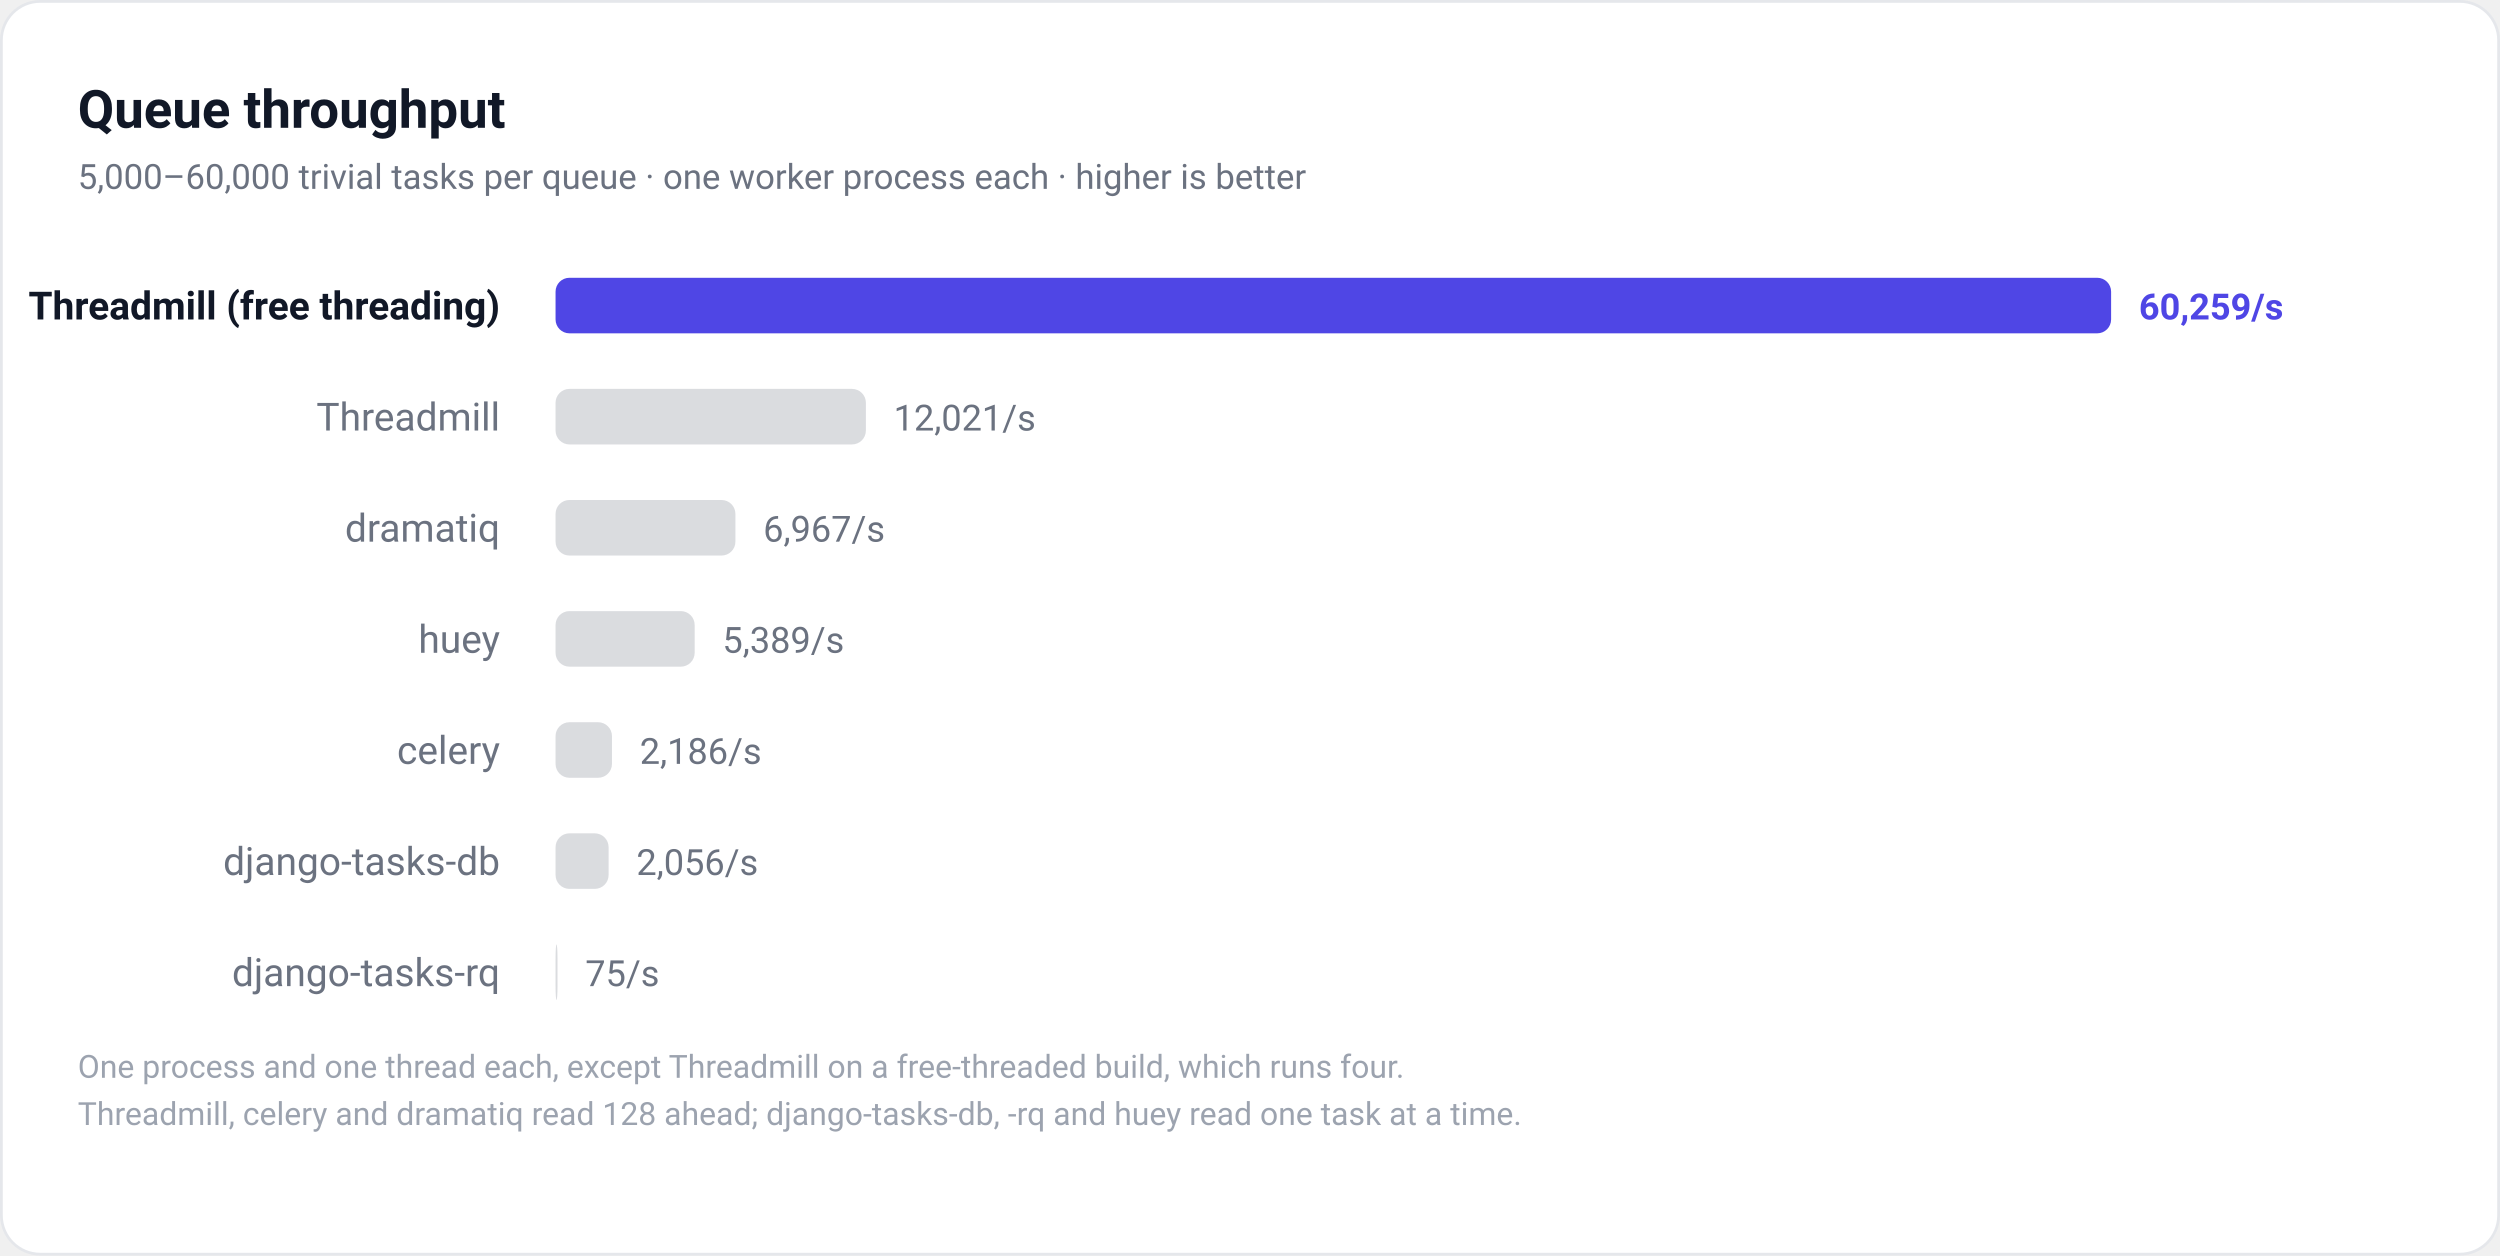
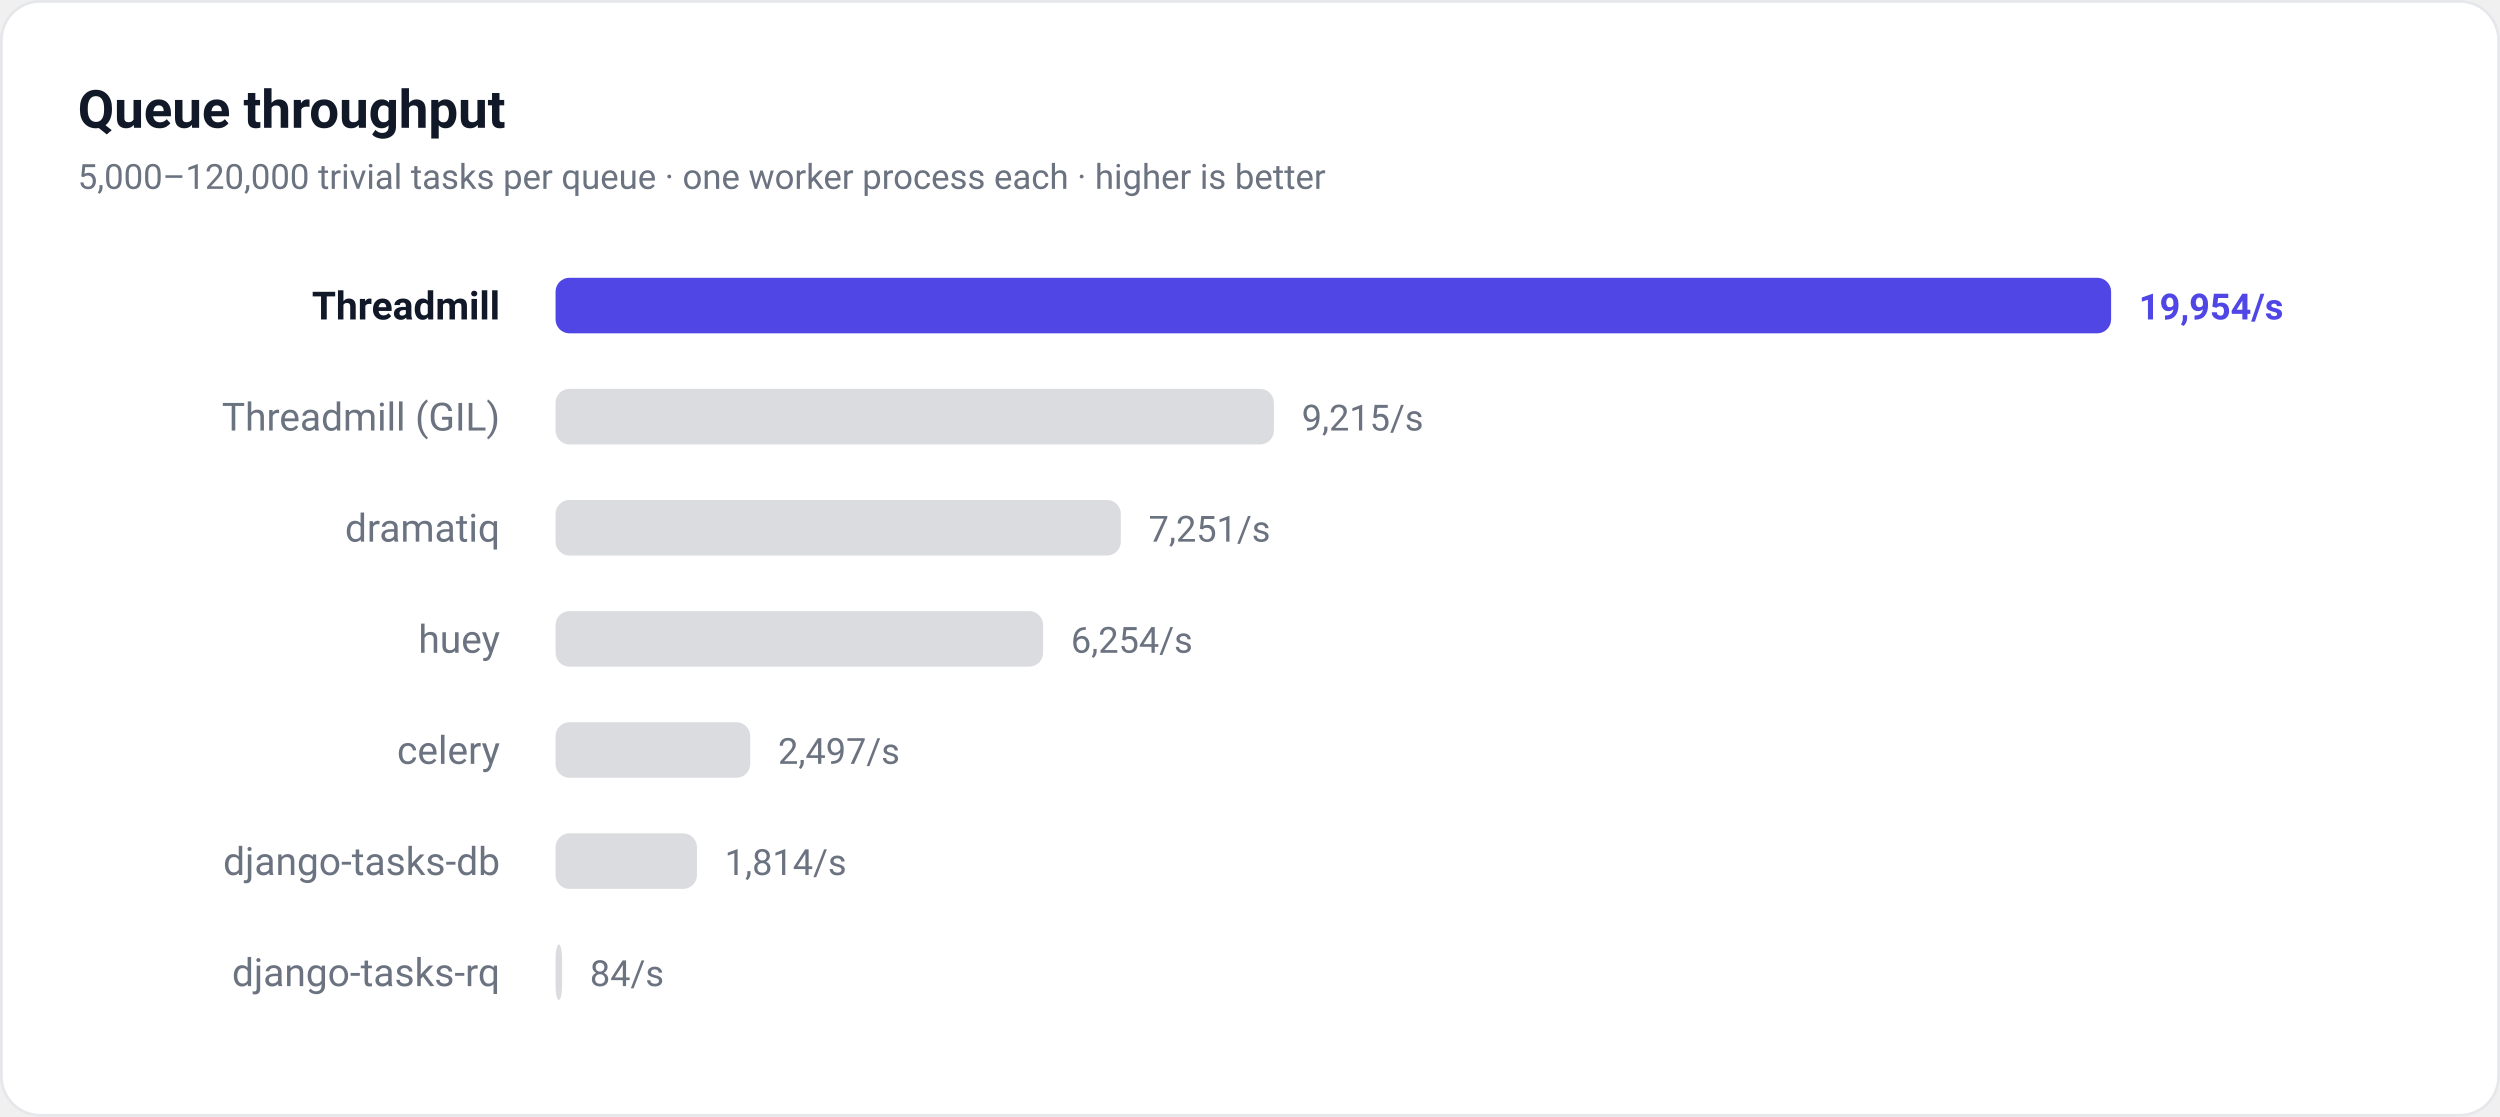
- <svg xmlns="http://www.w3.org/2000/svg" viewBox="0 0 900 452" width="900" height="452" role="img" aria-label="Tasks per second with one worker process each: Threadmill (free threading) 60,259, Threadmill 12,021, dramatiq 6,967, huey 5,389, celery 2,186, django-tasks-db 2,056, django-tasks-rq 75.">
+ <svg xmlns="http://www.w3.org/2000/svg" viewBox="0 0 900 402" width="900" height="402" role="img" aria-label="Tasks per second with one worker process each: Threadmill 19,954, Threadmill (GIL) 9,215, dramatiq 7,251, huey 6,254, celery 2,497, django-tasks-db 1,814, django-tasks-rq 84.">
  <style>svg{max-width:100%;height:auto}</style>
-   <rect x="0.5" y="0.5" width="899" height="451" rx="14" fill="#ffffff" stroke="#e5e7eb" />
+   <rect x="0.5" y="0.5" width="899" height="401" rx="14" fill="#ffffff" stroke="#e5e7eb" />
  <text x="28" y="46" font-family="system-ui, -apple-system, &quot;Segoe UI&quot;, Roboto, &quot;Helvetica Neue&quot;, Arial, sans-serif" font-size="19" font-weight="700" fill="#111827" text-anchor="start">Queue throughput</text>
-   <text x="28" y="68" font-family="system-ui, -apple-system, &quot;Segoe UI&quot;, Roboto, &quot;Helvetica Neue&quot;, Arial, sans-serif" font-size="12.5" font-weight="400" fill="#6b7280" text-anchor="start">5,000–60,000 trivial tasks per queue · one worker process each · higher is better</text>
-   <text x="180" y="115" font-family="system-ui, -apple-system, &quot;Segoe UI&quot;, Roboto, &quot;Helvetica Neue&quot;, Arial, sans-serif" font-size="14" font-weight="700" fill="#111827" text-anchor="end">Threadmill (free threading)</text>
+   <text x="28" y="68" font-family="system-ui, -apple-system, &quot;Segoe UI&quot;, Roboto, &quot;Helvetica Neue&quot;, Arial, sans-serif" font-size="12.5" font-weight="400" fill="#6b7280" text-anchor="start">5,000–120,000 trivial tasks per queue · one worker process each · higher is better</text>
+   <text x="180" y="115" font-family="system-ui, -apple-system, &quot;Segoe UI&quot;, Roboto, &quot;Helvetica Neue&quot;, Arial, sans-serif" font-size="14" font-weight="700" fill="#111827" text-anchor="end">Threadmill</text>
  <rect x="200" y="100" width="560.00" height="20" rx="5" fill="#4f46e5" opacity="1" />
-   <text x="770" y="115" font-family="system-ui, -apple-system, &quot;Segoe UI&quot;, Roboto, &quot;Helvetica Neue&quot;, Arial, sans-serif" font-size="13" font-weight="700" fill="#4f46e5" text-anchor="start">60,259/s</text>
-   <text x="180" y="155" font-family="system-ui, -apple-system, &quot;Segoe UI&quot;, Roboto, &quot;Helvetica Neue&quot;, Arial, sans-serif" font-size="14" font-weight="400" fill="#6b7280" text-anchor="end">Threadmill</text>
-   <rect x="200" y="140" width="111.72" height="20" rx="5" fill="#6b7280" opacity="0.25" />
-   <text x="321.716" y="155" font-family="system-ui, -apple-system, &quot;Segoe UI&quot;, Roboto, &quot;Helvetica Neue&quot;, Arial, sans-serif" font-size="13" font-weight="400" fill="#6b7280" text-anchor="start">12,021/s</text>
+   <text x="770" y="115" font-family="system-ui, -apple-system, &quot;Segoe UI&quot;, Roboto, &quot;Helvetica Neue&quot;, Arial, sans-serif" font-size="13" font-weight="700" fill="#4f46e5" text-anchor="start">19,954/s</text>
+   <text x="180" y="155" font-family="system-ui, -apple-system, &quot;Segoe UI&quot;, Roboto, &quot;Helvetica Neue&quot;, Arial, sans-serif" font-size="14" font-weight="400" fill="#6b7280" text-anchor="end">Threadmill (GIL)</text>
+   <rect x="200" y="140" width="258.60" height="20" rx="5" fill="#6b7280" opacity="0.25" />
+   <text x="468.598" y="155" font-family="system-ui, -apple-system, &quot;Segoe UI&quot;, Roboto, &quot;Helvetica Neue&quot;, Arial, sans-serif" font-size="13" font-weight="400" fill="#6b7280" text-anchor="start">9,215/s</text>
  <text x="180" y="195" font-family="system-ui, -apple-system, &quot;Segoe UI&quot;, Roboto, &quot;Helvetica Neue&quot;, Arial, sans-serif" font-size="14" font-weight="400" fill="#6b7280" text-anchor="end">dramatiq</text>
-   <rect x="200" y="180" width="64.75" height="20" rx="5" fill="#6b7280" opacity="0.25" />
-   <text x="274.747" y="195" font-family="system-ui, -apple-system, &quot;Segoe UI&quot;, Roboto, &quot;Helvetica Neue&quot;, Arial, sans-serif" font-size="13" font-weight="400" fill="#6b7280" text-anchor="start">6,967/s</text>
+   <rect x="200" y="180" width="203.50" height="20" rx="5" fill="#6b7280" opacity="0.25" />
+   <text x="413.498" y="195" font-family="system-ui, -apple-system, &quot;Segoe UI&quot;, Roboto, &quot;Helvetica Neue&quot;, Arial, sans-serif" font-size="13" font-weight="400" fill="#6b7280" text-anchor="start">7,251/s</text>
  <text x="180" y="235" font-family="system-ui, -apple-system, &quot;Segoe UI&quot;, Roboto, &quot;Helvetica Neue&quot;, Arial, sans-serif" font-size="14" font-weight="400" fill="#6b7280" text-anchor="end">huey</text>
-   <rect x="200" y="220" width="50.08" height="20" rx="5" fill="#6b7280" opacity="0.25" />
-   <text x="260.078" y="235" font-family="system-ui, -apple-system, &quot;Segoe UI&quot;, Roboto, &quot;Helvetica Neue&quot;, Arial, sans-serif" font-size="13" font-weight="400" fill="#6b7280" text-anchor="start">5,389/s</text>
+   <rect x="200" y="220" width="175.52" height="20" rx="5" fill="#6b7280" opacity="0.25" />
+   <text x="385.525" y="235" font-family="system-ui, -apple-system, &quot;Segoe UI&quot;, Roboto, &quot;Helvetica Neue&quot;, Arial, sans-serif" font-size="13" font-weight="400" fill="#6b7280" text-anchor="start">6,254/s</text>
  <text x="180" y="275" font-family="system-ui, -apple-system, &quot;Segoe UI&quot;, Roboto, &quot;Helvetica Neue&quot;, Arial, sans-serif" font-size="14" font-weight="400" fill="#6b7280" text-anchor="end">celery</text>
-   <rect x="200" y="260" width="20.31" height="20" rx="5" fill="#6b7280" opacity="0.25" />
-   <text x="230.314" y="275" font-family="system-ui, -apple-system, &quot;Segoe UI&quot;, Roboto, &quot;Helvetica Neue&quot;, Arial, sans-serif" font-size="13" font-weight="400" fill="#6b7280" text-anchor="start">2,186/s</text>
+   <rect x="200" y="260" width="70.09" height="20" rx="5" fill="#6b7280" opacity="0.25" />
+   <text x="280.09" y="275" font-family="system-ui, -apple-system, &quot;Segoe UI&quot;, Roboto, &quot;Helvetica Neue&quot;, Arial, sans-serif" font-size="13" font-weight="400" fill="#6b7280" text-anchor="start">2,497/s</text>
  <text x="180" y="315" font-family="system-ui, -apple-system, &quot;Segoe UI&quot;, Roboto, &quot;Helvetica Neue&quot;, Arial, sans-serif" font-size="14" font-weight="400" fill="#6b7280" text-anchor="end">django-tasks-db</text>
-   <rect x="200" y="300" width="19.10" height="20" rx="5" fill="#6b7280" opacity="0.25" />
-   <text x="229.103" y="315" font-family="system-ui, -apple-system, &quot;Segoe UI&quot;, Roboto, &quot;Helvetica Neue&quot;, Arial, sans-serif" font-size="13" font-weight="400" fill="#6b7280" text-anchor="start">2,056/s</text>
+   <rect x="200" y="300" width="50.91" height="20" rx="5" fill="#6b7280" opacity="0.25" />
+   <text x="260.91" y="315" font-family="system-ui, -apple-system, &quot;Segoe UI&quot;, Roboto, &quot;Helvetica Neue&quot;, Arial, sans-serif" font-size="13" font-weight="400" fill="#6b7280" text-anchor="start">1,814/s</text>
  <text x="180" y="355" font-family="system-ui, -apple-system, &quot;Segoe UI&quot;, Roboto, &quot;Helvetica Neue&quot;, Arial, sans-serif" font-size="14" font-weight="400" fill="#6b7280" text-anchor="end">django-tasks-rq</text>
-   <rect x="200" y="340" width="0.70" height="20" rx="5" fill="#6b7280" opacity="0.25" />
-   <text x="210.702" y="355" font-family="system-ui, -apple-system, &quot;Segoe UI&quot;, Roboto, &quot;Helvetica Neue&quot;, Arial, sans-serif" font-size="13" font-weight="400" fill="#6b7280" text-anchor="start">75/s</text>
-   <text x="28" y="388" font-family="system-ui, -apple-system, &quot;Segoe UI&quot;, Roboto, &quot;Helvetica Neue&quot;, Arial, sans-serif" font-size="11.5" font-weight="400" fill="#9ca3af" text-anchor="start">One process and one thread each, except Threadmill on a free-threaded build, which runs four.</text>
-   <text x="28" y="405" font-family="system-ui, -apple-system, &quot;Segoe UI&quot;, Roboto, &quot;Helvetica Neue&quot;, Arial, sans-serif" font-size="11.5" font-weight="400" fill="#9ca3af" text-anchor="start">Threadmill, celery and dramatiq read 128 ahead; django-tasks-db, -rq and huey read one task at a time.</text>
+   <rect x="200" y="340" width="2.36" height="20" rx="5" fill="#6b7280" opacity="0.25" />
+   <text x="212.355" y="355" font-family="system-ui, -apple-system, &quot;Segoe UI&quot;, Roboto, &quot;Helvetica Neue&quot;, Arial, sans-serif" font-size="13" font-weight="400" fill="#6b7280" text-anchor="start">84/s</text>
</svg>
